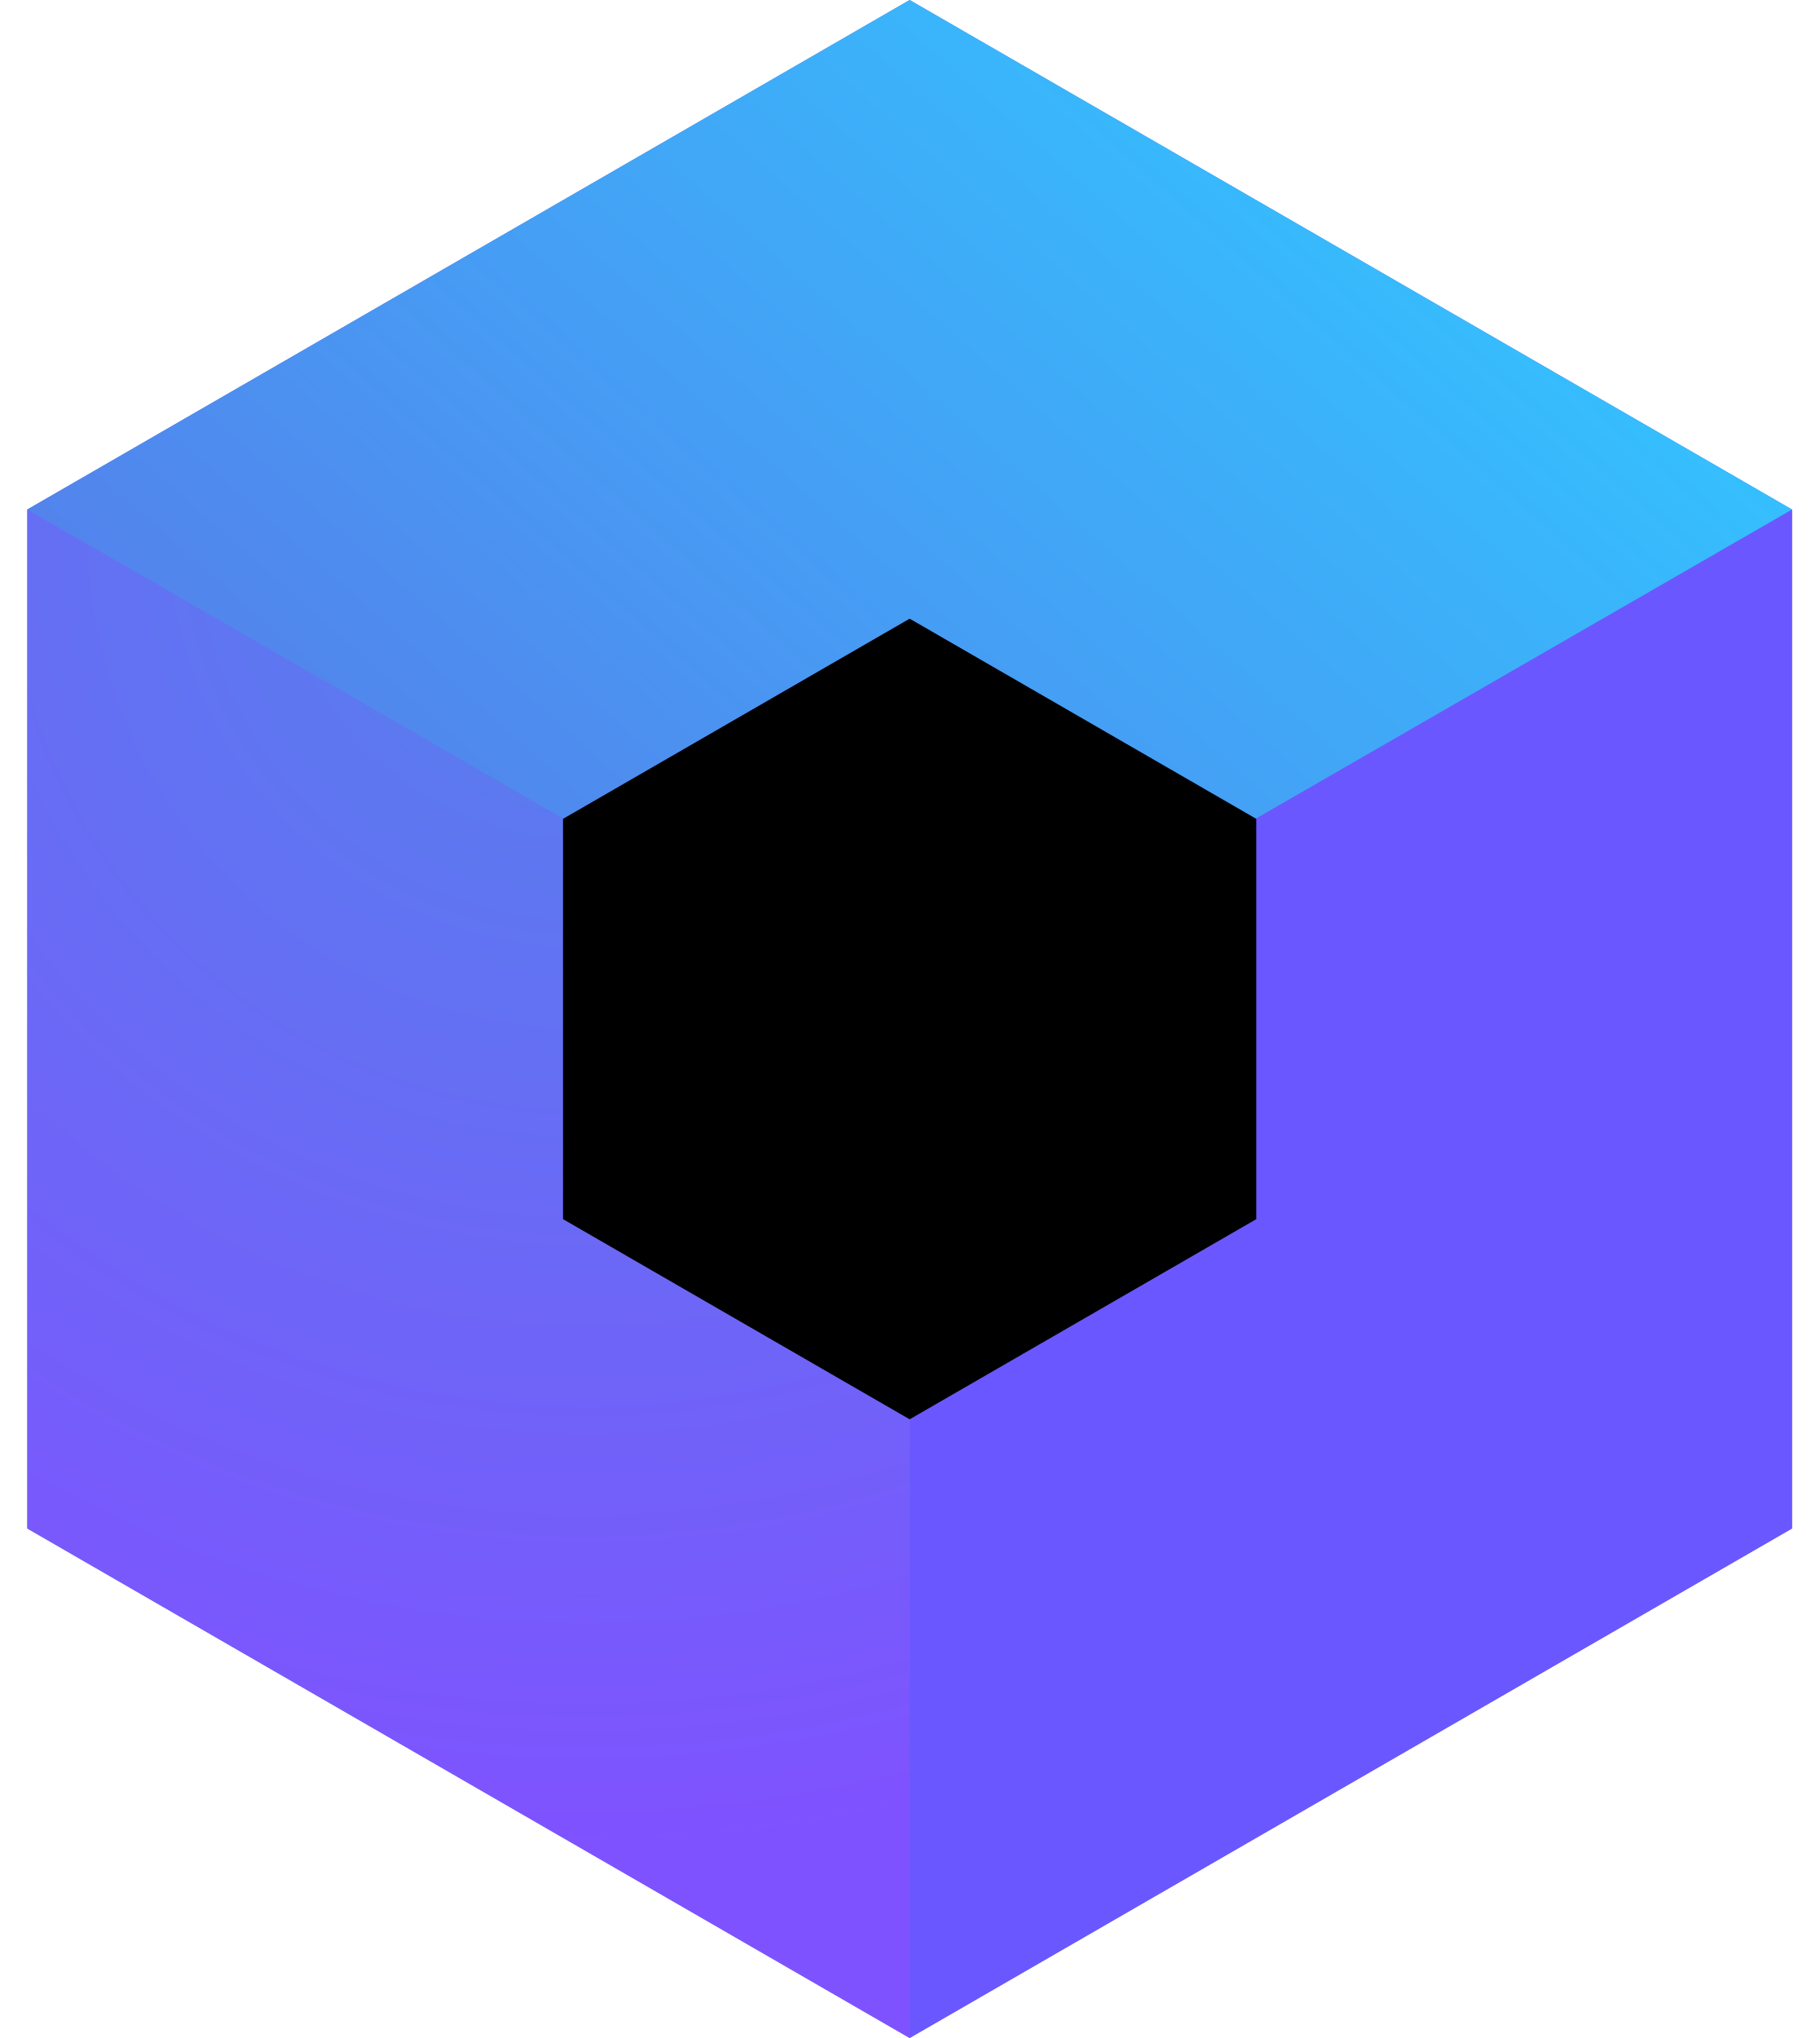
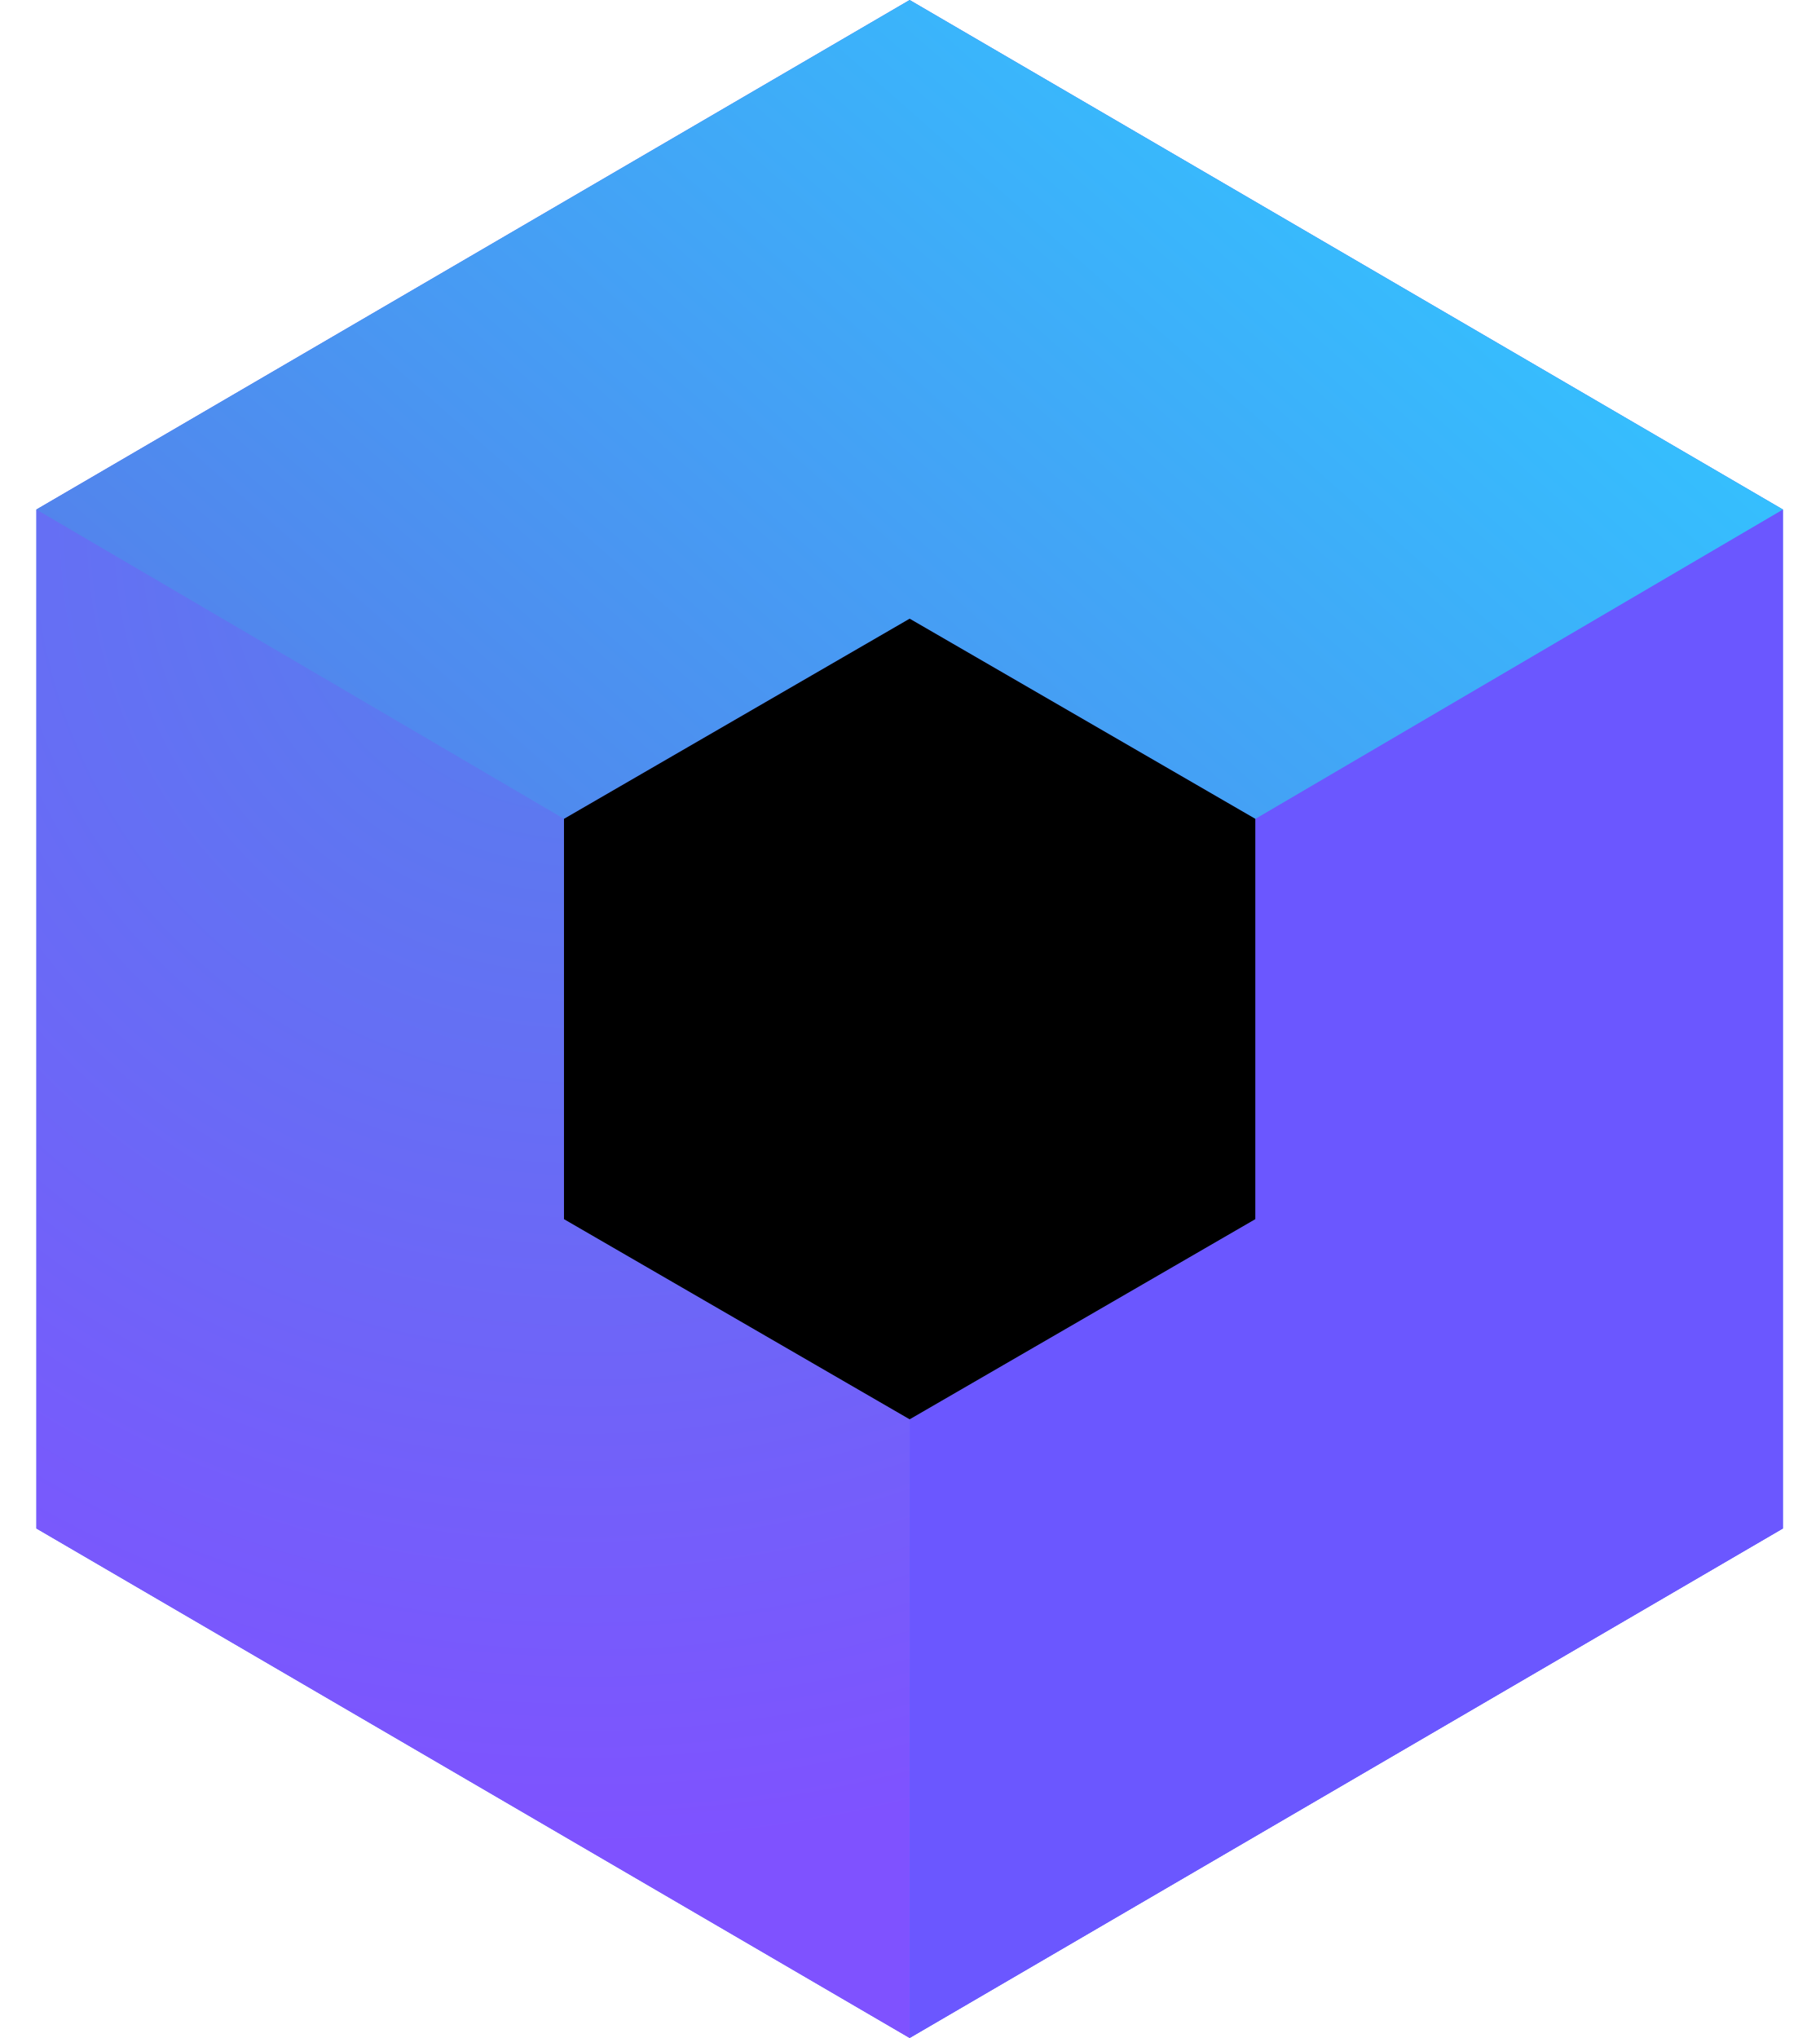
- <svg xmlns="http://www.w3.org/2000/svg" fill="none" height="56" viewBox="0 0 50 56" width="50">
-   <radialGradient id="a" cx="0" cy="0" gradientTransform="matrix(42.1315 0 0 42.1318 16.1306 14.4412)" gradientUnits="userSpaceOnUse" r="1">
-     <stop offset="0" stop-color="#5383ec" />
-     <stop offset=".867" stop-color="#7f52ff" />
-   </radialGradient>
-   <linearGradient id="b" gradientUnits="userSpaceOnUse" x1="37.172" x2="10.973" y1=".377" y2="30.035">
-     <stop offset="0" stop-color="#33c3ff" />
-     <stop offset=".878" stop-color="#5383ec" />
-   </linearGradient>
-   <path d="m49.25 14v28l-24.25 14-24.25-14v-28l24.25-14z" fill="#6075f2" />
-   <path d="m34.5 22.5v11l-9.5 5.5v17l24.25-14v-28z" fill="#6b57ff" />
-   <path d="m25 39-9.5-5.5v-11l-14.75-8.5v28l24.25 14z" fill="url(#a)" />
-   <path d="m15.5 22.5 9.5-5.5 9.5 5.5 14.75-8.5-24.25-14-24.25 14z" fill="url(#b)" />
-   <path d="m25 17 9.526 5.5v11l-9.526 5.5-9.526-5.5v-11z" fill="#000" />
+ <svg xmlns="http://www.w3.org/2000/svg" width="50" height="56" viewBox="0 0 50 56" fill="none">
+   <path d="M49 14V42L25 56L1 42V14L25 0L49 14Z" fill="#6075F2" />
+   <path d="M34.5 22.5V33.5L25 39V56L49 42V14L34.5 22.5Z" fill="#6B57FF" />
+   <path d="M25 39L15.5 33.5V22.5L1 14V42L25 56V39Z" fill="url(#paint0_radial_1333_5021)" />
+   <path d="M15.5 22.5L25 17L34.5 22.5L49 14L25 0L1 14L15.5 22.5Z" fill="url(#paint1_linear_1333_5021)" />
+   <path d="M25 17L34.5 22.5V33.5L25 39L15.5 33.5L15.5 22.5L25 17Z" fill="black" />
+   <defs>
+     <radialGradient id="paint0_radial_1333_5021" cx="0" cy="0" r="1" gradientUnits="userSpaceOnUse" gradientTransform="translate(16.1306 14.4412) scale(42.1315 42.1318)">
+       <stop stop-color="#5383EC" />
+       <stop offset="0.867" stop-color="#7F52FF" />
+     </radialGradient>
+     <linearGradient id="paint1_linear_1333_5021" x1="37.172" y1="0.377" x2="10.973" y2="30.035" gradientUnits="userSpaceOnUse">
+       <stop stop-color="#33C3FF" />
+       <stop offset="0.878" stop-color="#5383EC" />
+     </linearGradient>
+   </defs>
</svg>
